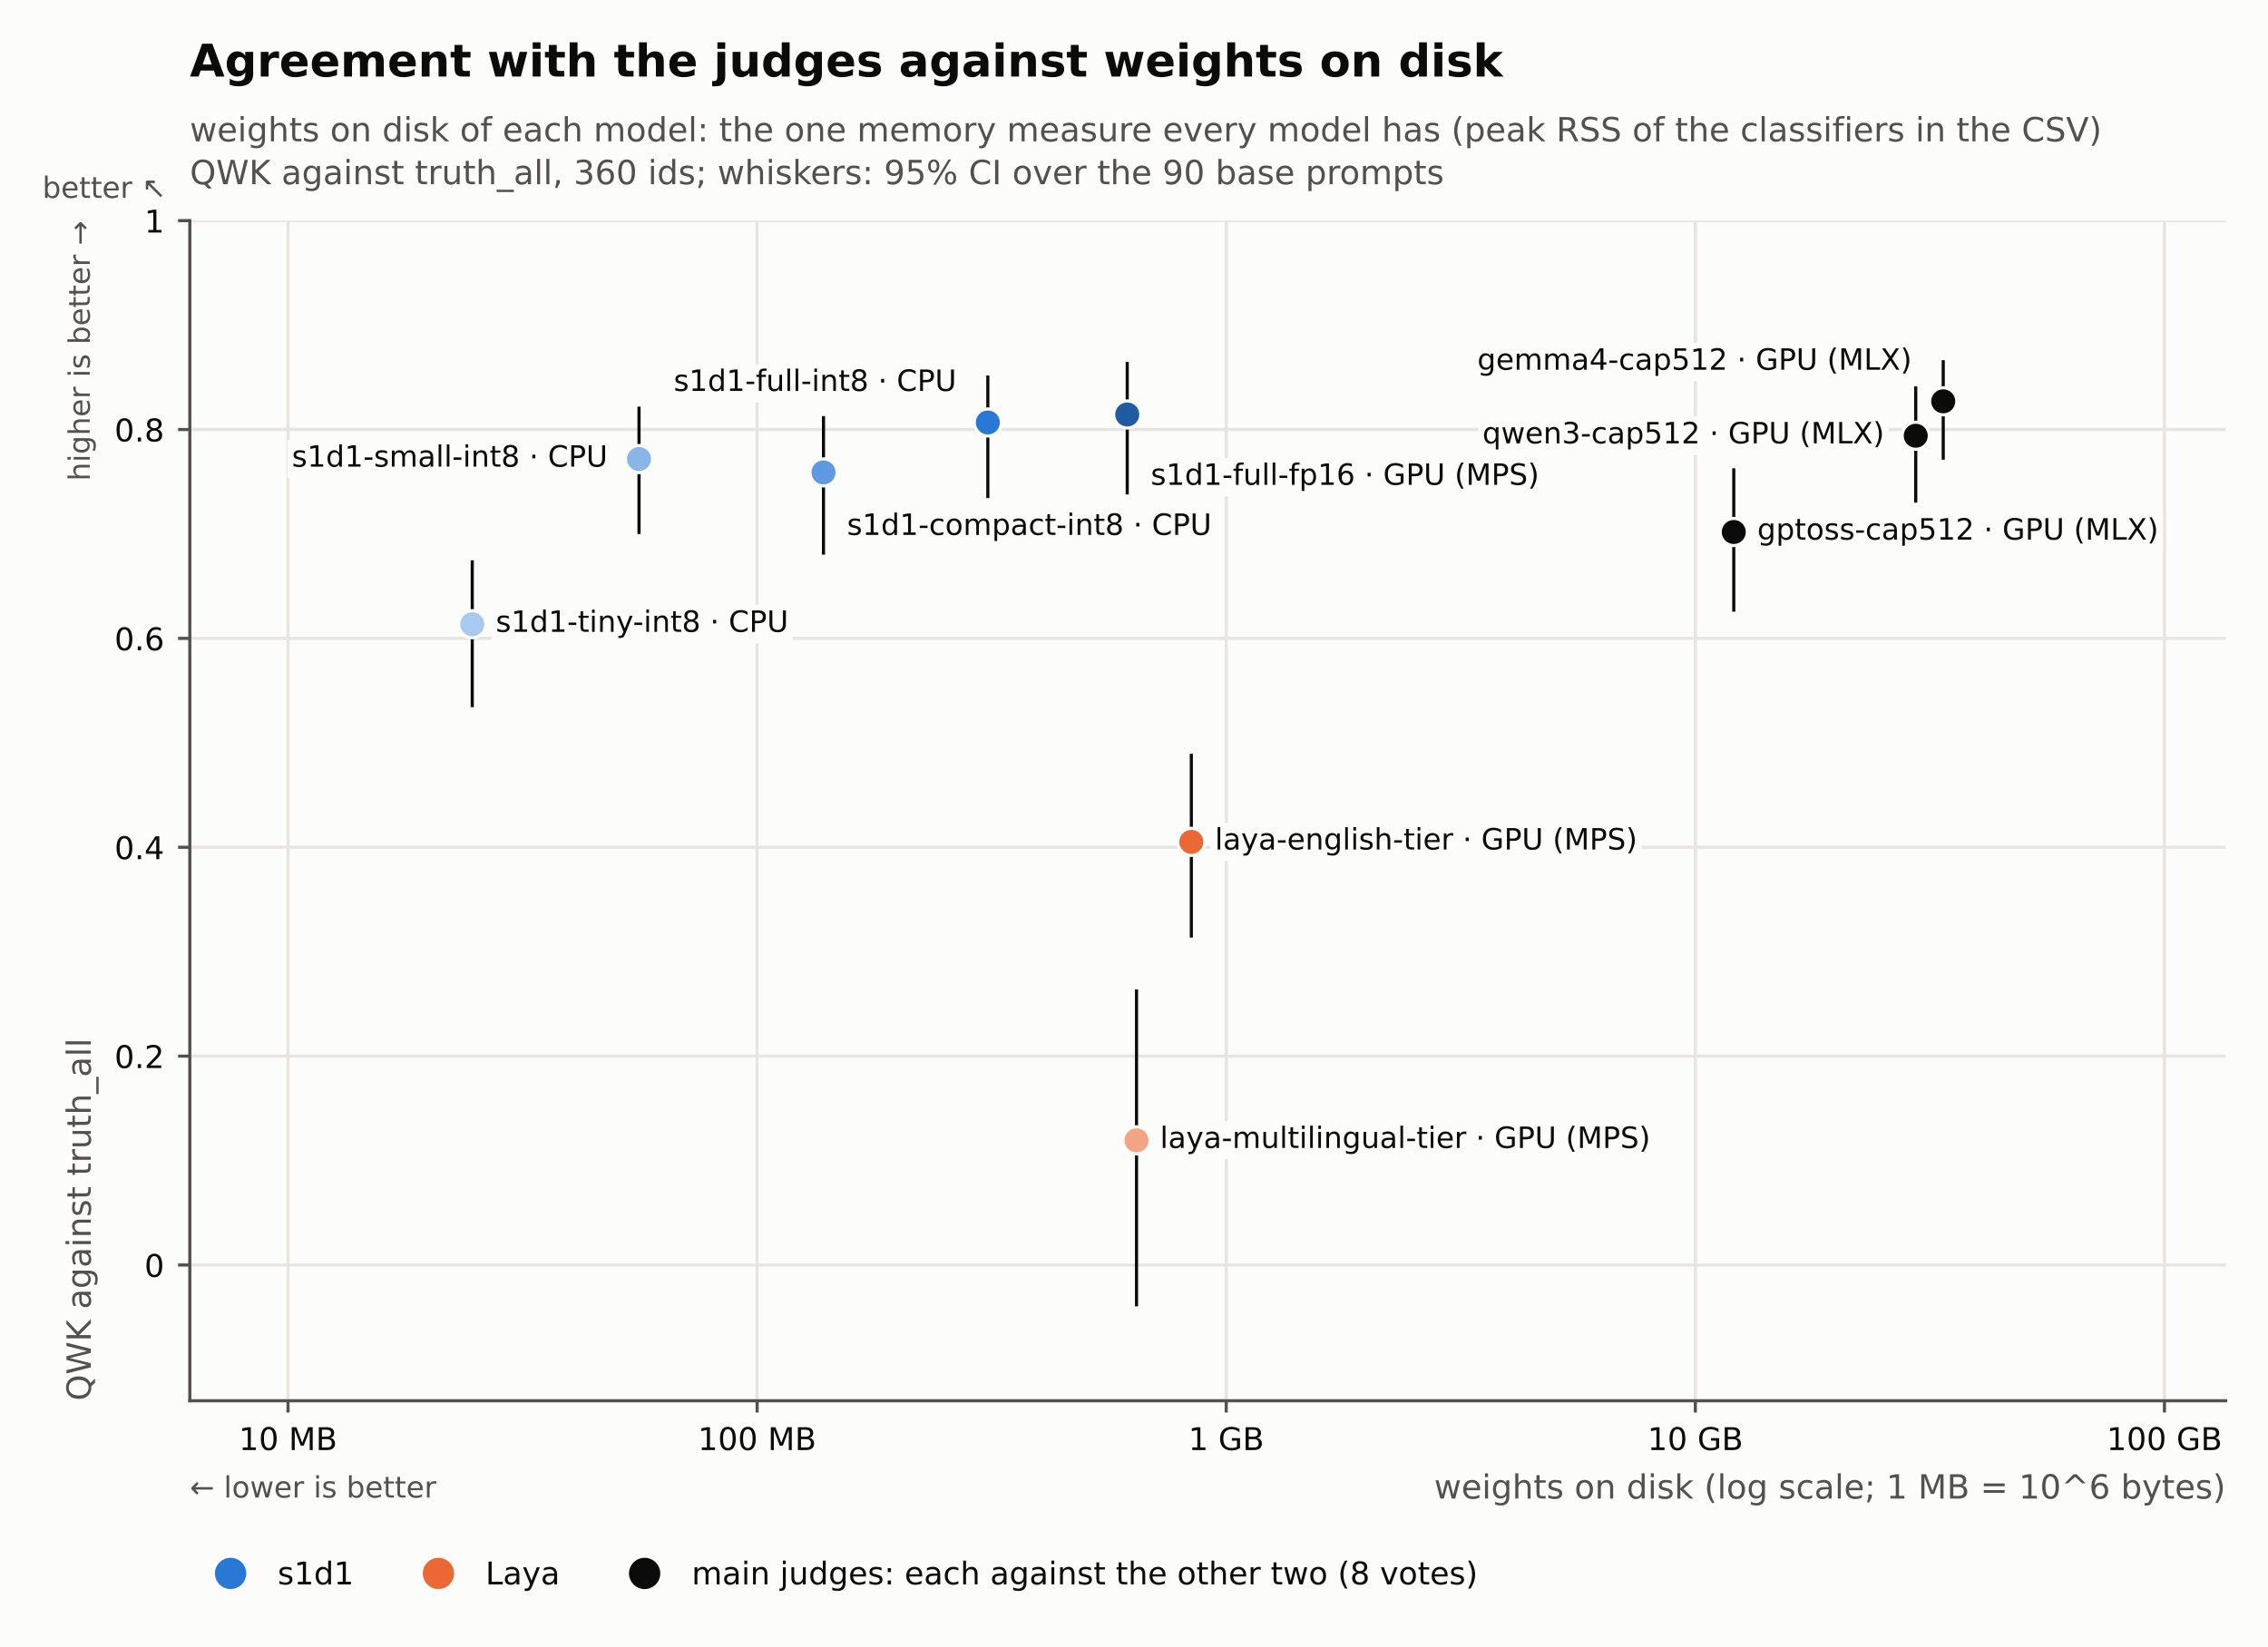
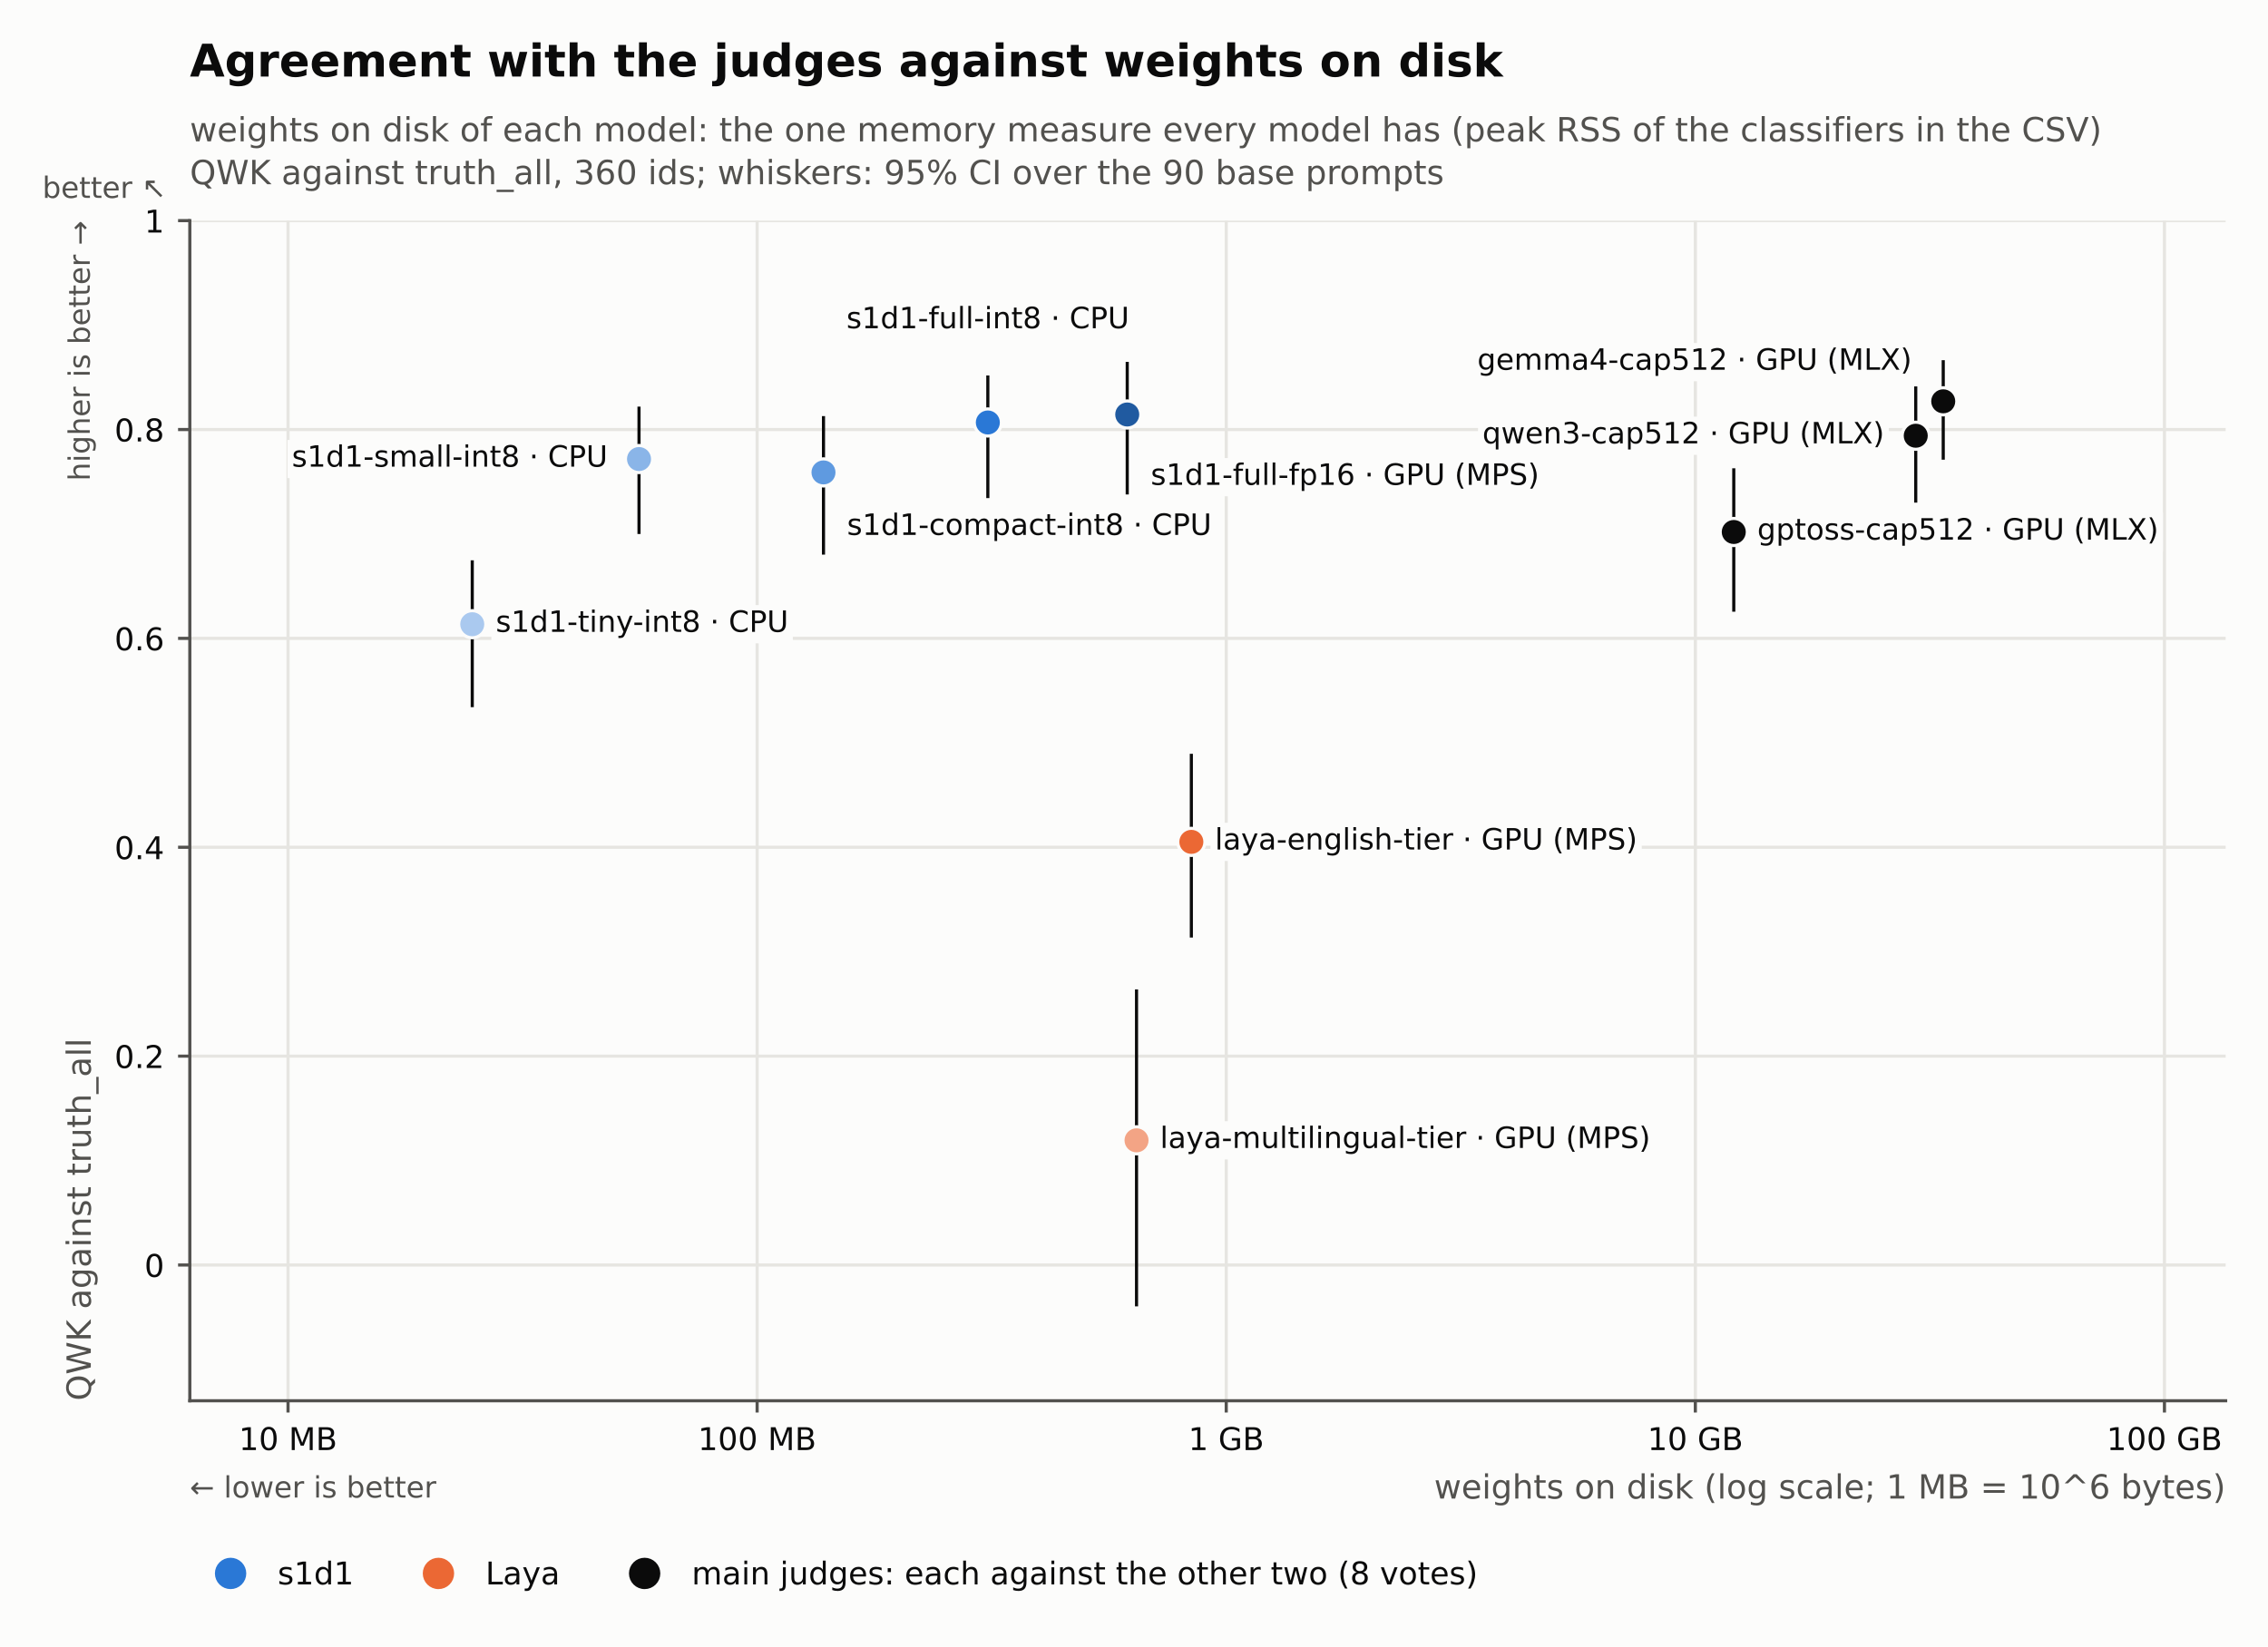
<svg xmlns="http://www.w3.org/2000/svg" xmlns:xlink="http://www.w3.org/1999/xlink" width="578.567pt" height="420.22pt" viewBox="0 0 578.567 420.22" version="1.1">
  <defs>
    <style type="text/css">*{stroke-linejoin: round; stroke-linecap: butt}</style>
  </defs>
  <g id="figure_1">
    <g id="patch_1">
      <path d="M 0 420.22  L 578.567 420.22  L 578.567 0  L 0 0  z " style="fill: #fcfcfb" />
    </g>
    <g id="axes_1">
      <g id="patch_2">
        <path d="M 48.423 357.439  L 567.767 357.439  L 567.767 56.301  L 48.423 56.301  z " style="fill: #fcfcfb" />
      </g>
      <g id="matplotlib.axis_1">
        <g id="xtick_1">
          <g id="line2d_1">
            <path d="M 73.477 357.439  L 73.477 56.301  " clip-path="url(#p601ddd104e)" style="fill: none; stroke: #e6e5e1; stroke-width: 0.8; stroke-linecap: square" />
          </g>
          <g id="line2d_2">
            <defs>
              <path id="m24d034043a" d="M 0 0  L 0 3  " style="stroke: #52514e; stroke-width: 0.8" />
            </defs>
            <g>
              <use xlink:href="#m24d034043a" x="73.477" y="357.439" style="fill: #52514e; stroke: #52514e; stroke-width: 0.8" />
            </g>
          </g>
          <g id="text_1">
            <text style="font-size: 8px; font-family: 'DejaVu Sans', 'Bitstream Vera Sans', 'Computer Modern Sans Serif', 'Lucida Grande', 'Verdana', 'Geneva', 'Lucid', 'Arial', 'Helvetica', 'Avant Garde', sans-serif; text-anchor: middle; fill: #0b0b0b" x="73.477" y="370.017" transform="rotate(-0 73.47713 370.0173)">10 MB</text>
          </g>
        </g>
        <g id="xtick_2">
          <g id="line2d_3">
            <path d="M 193.145 357.439  L 193.145 56.301  " clip-path="url(#p601ddd104e)" style="fill: none; stroke: #e6e5e1; stroke-width: 0.8; stroke-linecap: square" />
          </g>
          <g id="line2d_4">
            <g>
              <use xlink:href="#m24d034043a" x="193.145" y="357.439" style="fill: #52514e; stroke: #52514e; stroke-width: 0.8" />
            </g>
          </g>
          <g id="text_2">
            <text style="font-size: 8px; font-family: 'DejaVu Sans', 'Bitstream Vera Sans', 'Computer Modern Sans Serif', 'Lucida Grande', 'Verdana', 'Geneva', 'Lucid', 'Arial', 'Helvetica', 'Avant Garde', sans-serif; text-anchor: middle; fill: #0b0b0b" x="193.145" y="370.017" transform="rotate(-0 193.1452 370.0173)">100 MB</text>
          </g>
        </g>
        <g id="xtick_3">
          <g id="line2d_5">
            <path d="M 312.813 357.439  L 312.813 56.301  " clip-path="url(#p601ddd104e)" style="fill: none; stroke: #e6e5e1; stroke-width: 0.8; stroke-linecap: square" />
          </g>
          <g id="line2d_6">
            <g>
              <use xlink:href="#m24d034043a" x="312.813" y="357.439" style="fill: #52514e; stroke: #52514e; stroke-width: 0.8" />
            </g>
          </g>
          <g id="text_3">
            <text style="font-size: 8px; font-family: 'DejaVu Sans', 'Bitstream Vera Sans', 'Computer Modern Sans Serif', 'Lucida Grande', 'Verdana', 'Geneva', 'Lucid', 'Arial', 'Helvetica', 'Avant Garde', sans-serif; text-anchor: middle; fill: #0b0b0b" x="312.813" y="370.017" transform="rotate(-0 312.8134 370.0173)">1 GB</text>
          </g>
        </g>
        <g id="xtick_4">
          <g id="line2d_7">
            <path d="M 432.481 357.439  L 432.481 56.301  " clip-path="url(#p601ddd104e)" style="fill: none; stroke: #e6e5e1; stroke-width: 0.8; stroke-linecap: square" />
          </g>
          <g id="line2d_8">
            <g>
              <use xlink:href="#m24d034043a" x="432.481" y="357.439" style="fill: #52514e; stroke: #52514e; stroke-width: 0.8" />
            </g>
          </g>
          <g id="text_4">
            <text style="font-size: 8px; font-family: 'DejaVu Sans', 'Bitstream Vera Sans', 'Computer Modern Sans Serif', 'Lucida Grande', 'Verdana', 'Geneva', 'Lucid', 'Arial', 'Helvetica', 'Avant Garde', sans-serif; text-anchor: middle; fill: #0b0b0b" x="432.481" y="370.017" transform="rotate(-0 432.4815 370.0173)">10 GB</text>
          </g>
        </g>
        <g id="xtick_5">
          <g id="line2d_9">
            <path d="M 552.15 357.439  L 552.15 56.301  " clip-path="url(#p601ddd104e)" style="fill: none; stroke: #e6e5e1; stroke-width: 0.8; stroke-linecap: square" />
          </g>
          <g id="line2d_10">
            <g>
              <use xlink:href="#m24d034043a" x="552.15" y="357.439" style="fill: #52514e; stroke: #52514e; stroke-width: 0.8" />
            </g>
          </g>
          <g id="text_5">
            <text style="font-size: 8px; font-family: 'DejaVu Sans', 'Bitstream Vera Sans', 'Computer Modern Sans Serif', 'Lucida Grande', 'Verdana', 'Geneva', 'Lucid', 'Arial', 'Helvetica', 'Avant Garde', sans-serif; text-anchor: middle; fill: #0b0b0b" x="552.15" y="370.017" transform="rotate(-0 552.1496 370.0173)">100 GB</text>
          </g>
        </g>
        <g id="text_6">
          <text style="font-size: 8.5px; font-family: 'DejaVu Sans', 'Bitstream Vera Sans', 'Computer Modern Sans Serif', 'Lucida Grande', 'Verdana', 'Geneva', 'Lucid', 'Arial', 'Helvetica', 'Avant Garde', sans-serif; text-anchor: end; fill: #52514e" x="567.767" y="382.398" transform="rotate(-0 567.7666 382.3978)">weights on disk (log scale; 1 MB = 10^6 bytes)</text>
        </g>
      </g>
      <g id="matplotlib.axis_2">
        <g id="ytick_1">
          <g id="line2d_11">
            <path d="M 48.423 322.795  L 567.767 322.795  " clip-path="url(#p601ddd104e)" style="fill: none; stroke: #e6e5e1; stroke-width: 0.8; stroke-linecap: square" />
          </g>
          <g id="line2d_12">
            <defs>
              <path id="mcebed97779" d="M 0 0  L -3 0  " style="stroke: #52514e; stroke-width: 0.8" />
            </defs>
            <g>
              <use xlink:href="#mcebed97779" x="48.423" y="322.795" style="fill: #52514e; stroke: #52514e; stroke-width: 0.8" />
            </g>
          </g>
          <g id="text_7">
            <text style="font-size: 8px; font-family: 'DejaVu Sans', 'Bitstream Vera Sans', 'Computer Modern Sans Serif', 'Lucida Grande', 'Verdana', 'Geneva', 'Lucid', 'Arial', 'Helvetica', 'Avant Garde', sans-serif; text-anchor: end; fill: #0b0b0b" x="41.923" y="325.834" transform="rotate(-0 41.92305 325.834)">0</text>
          </g>
        </g>
        <g id="ytick_2">
          <g id="line2d_13">
            <path d="M 48.423 269.496  L 567.767 269.496  " clip-path="url(#p601ddd104e)" style="fill: none; stroke: #e6e5e1; stroke-width: 0.8; stroke-linecap: square" />
          </g>
          <g id="line2d_14">
            <g>
              <use xlink:href="#mcebed97779" x="48.423" y="269.496" style="fill: #52514e; stroke: #52514e; stroke-width: 0.8" />
            </g>
          </g>
          <g id="text_8">
            <text style="font-size: 8px; font-family: 'DejaVu Sans', 'Bitstream Vera Sans', 'Computer Modern Sans Serif', 'Lucida Grande', 'Verdana', 'Geneva', 'Lucid', 'Arial', 'Helvetica', 'Avant Garde', sans-serif; text-anchor: end; fill: #0b0b0b" x="41.923" y="272.535" transform="rotate(-0 41.92305 272.5352)">0.2</text>
          </g>
        </g>
        <g id="ytick_3">
          <g id="line2d_15">
            <path d="M 48.423 216.197  L 567.767 216.197  " clip-path="url(#p601ddd104e)" style="fill: none; stroke: #e6e5e1; stroke-width: 0.8; stroke-linecap: square" />
          </g>
          <g id="line2d_16">
            <g>
              <use xlink:href="#mcebed97779" x="48.423" y="216.197" style="fill: #52514e; stroke: #52514e; stroke-width: 0.8" />
            </g>
          </g>
          <g id="text_9">
            <text style="font-size: 8px; font-family: 'DejaVu Sans', 'Bitstream Vera Sans', 'Computer Modern Sans Serif', 'Lucida Grande', 'Verdana', 'Geneva', 'Lucid', 'Arial', 'Helvetica', 'Avant Garde', sans-serif; text-anchor: end; fill: #0b0b0b" x="41.923" y="219.236" transform="rotate(-0 41.92305 219.2364)">0.4</text>
          </g>
        </g>
        <g id="ytick_4">
          <g id="line2d_17">
            <path d="M 48.423 162.899  L 567.767 162.899  " clip-path="url(#p601ddd104e)" style="fill: none; stroke: #e6e5e1; stroke-width: 0.8; stroke-linecap: square" />
          </g>
          <g id="line2d_18">
            <g>
              <use xlink:href="#mcebed97779" x="48.423" y="162.899" style="fill: #52514e; stroke: #52514e; stroke-width: 0.8" />
            </g>
          </g>
          <g id="text_10">
            <text style="font-size: 8px; font-family: 'DejaVu Sans', 'Bitstream Vera Sans', 'Computer Modern Sans Serif', 'Lucida Grande', 'Verdana', 'Geneva', 'Lucid', 'Arial', 'Helvetica', 'Avant Garde', sans-serif; text-anchor: end; fill: #0b0b0b" x="41.923" y="165.938" transform="rotate(-0 41.92305 165.9376)">0.6</text>
          </g>
        </g>
        <g id="ytick_5">
          <g id="line2d_19">
            <path d="M 48.423 109.6  L 567.767 109.6  " clip-path="url(#p601ddd104e)" style="fill: none; stroke: #e6e5e1; stroke-width: 0.8; stroke-linecap: square" />
          </g>
          <g id="line2d_20">
            <g>
              <use xlink:href="#mcebed97779" x="48.423" y="109.6" style="fill: #52514e; stroke: #52514e; stroke-width: 0.8" />
            </g>
          </g>
          <g id="text_11">
            <text style="font-size: 8px; font-family: 'DejaVu Sans', 'Bitstream Vera Sans', 'Computer Modern Sans Serif', 'Lucida Grande', 'Verdana', 'Geneva', 'Lucid', 'Arial', 'Helvetica', 'Avant Garde', sans-serif; text-anchor: end; fill: #0b0b0b" x="41.923" y="112.639" transform="rotate(-0 41.92305 112.6388)">0.8</text>
          </g>
        </g>
        <g id="ytick_6">
          <g id="line2d_21">
            <path d="M 48.423 56.301  L 567.767 56.301  " clip-path="url(#p601ddd104e)" style="fill: none; stroke: #e6e5e1; stroke-width: 0.8; stroke-linecap: square" />
          </g>
          <g id="line2d_22">
            <g>
              <use xlink:href="#mcebed97779" x="48.423" y="56.301" style="fill: #52514e; stroke: #52514e; stroke-width: 0.8" />
            </g>
          </g>
          <g id="text_12">
            <text style="font-size: 8px; font-family: 'DejaVu Sans', 'Bitstream Vera Sans', 'Computer Modern Sans Serif', 'Lucida Grande', 'Verdana', 'Geneva', 'Lucid', 'Arial', 'Helvetica', 'Avant Garde', sans-serif; text-anchor: end; fill: #0b0b0b" x="41.923" y="59.34" transform="rotate(-0 41.92305 59.33996)">1</text>
          </g>
        </g>
        <g id="text_13">
          <text style="font-size: 8.5px; font-family: 'DejaVu Sans', 'Bitstream Vera Sans', 'Computer Modern Sans Serif', 'Lucida Grande', 'Verdana', 'Geneva', 'Lucid', 'Arial', 'Helvetica', 'Avant Garde', sans-serif; text-anchor: start; fill: #52514e" x="23.159" y="357.439" transform="rotate(-90 23.15855 357.4391)">QWK against truth_all</text>
        </g>
      </g>
      <g id="LineCollection_1">
        <path d="M 303.913 239.227  L 303.913 192.345  " clip-path="url(#p601ddd104e)" style="fill: none; stroke: #0b0b0b; stroke-width: 0.8" />
      </g>
      <g id="LineCollection_2">
        <path d="M 289.927 333.344  L 289.927 252.466  " clip-path="url(#p601ddd104e)" style="fill: none; stroke: #0b0b0b; stroke-width: 0.8" />
      </g>
      <g id="LineCollection_3">
        <path d="M 210.072 141.525  L 210.072 106.173  " clip-path="url(#p601ddd104e)" style="fill: none; stroke: #0b0b0b; stroke-width: 0.8" />
      </g>
      <g id="LineCollection_4">
        <path d="M 287.557 126.178  L 287.557 92.336  " clip-path="url(#p601ddd104e)" style="fill: none; stroke: #0b0b0b; stroke-width: 0.8" />
      </g>
      <g id="LineCollection_5">
        <path d="M 251.996 127.093  L 251.996 95.818  " clip-path="url(#p601ddd104e)" style="fill: none; stroke: #0b0b0b; stroke-width: 0.8" />
      </g>
      <g id="LineCollection_6">
        <path d="M 163.011 136.259  L 163.011 103.751  " clip-path="url(#p601ddd104e)" style="fill: none; stroke: #0b0b0b; stroke-width: 0.8" />
      </g>
      <g id="LineCollection_7">
        <path d="M 120.47 180.456  L 120.47 142.975  " clip-path="url(#p601ddd104e)" style="fill: none; stroke: #0b0b0b; stroke-width: 0.8" />
      </g>
      <g id="LineCollection_8">
        <path d="M 495.719 117.302  L 495.719 91.904  " clip-path="url(#p601ddd104e)" style="fill: none; stroke: #0b0b0b; stroke-width: 0.8" />
      </g>
      <g id="LineCollection_9">
        <path d="M 488.706 128.263  L 488.706 98.599  " clip-path="url(#p601ddd104e)" style="fill: none; stroke: #0b0b0b; stroke-width: 0.8" />
      </g>
      <g id="LineCollection_10">
        <path d="M 442.286 156.091  L 442.286 119.494  " clip-path="url(#p601ddd104e)" style="fill: none; stroke: #0b0b0b; stroke-width: 0.8" />
      </g>
      <g id="patch_3">
        <path d="M 48.423 357.439  L 48.423 56.301  " style="fill: none; stroke: #52514e; stroke-width: 0.8; stroke-linejoin: miter; stroke-linecap: square" />
      </g>
      <g id="patch_4">
        <path d="M 48.423 357.439  L 567.767 357.439  " style="fill: none; stroke: #52514e; stroke-width: 0.8; stroke-linejoin: miter; stroke-linecap: square" />
      </g>
      <g id="PathCollection_1">
        <defs>
          <path id="mf539009106" d="M 0 3.464  C 0.919 3.464 1.8 3.099 2.449 2.449  C 3.099 1.8 3.464 0.919 3.464 0  C 3.464 -0.919 3.099 -1.8 2.449 -2.449  C 1.8 -3.099 0.919 -3.464 0 -3.464  C -0.919 -3.464 -1.8 -3.099 -2.449 -2.449  C -3.099 -1.8 -3.464 -0.919 -3.464 0  C -3.464 0.919 -3.099 1.8 -2.449 2.449  C -1.8 3.099 -0.919 3.464 0 3.464  z " style="stroke: #fcfcfb; stroke-width: 0.8" />
        </defs>
        <g clip-path="url(#p601ddd104e)">
          <use xlink:href="#mf539009106" x="303.913" y="214.822" style="fill: #eb6834; stroke: #fcfcfb; stroke-width: 0.8" />
        </g>
      </g>
      <g id="PathCollection_2">
        <defs>
          <path id="mb22ed7fcd9" d="M 0 3.464  C 0.919 3.464 1.8 3.099 2.449 2.449  C 3.099 1.8 3.464 0.919 3.464 0  C 3.464 -0.919 3.099 -1.8 2.449 -2.449  C 1.8 -3.099 0.919 -3.464 0 -3.464  C -0.919 -3.464 -1.8 -3.099 -2.449 -2.449  C -3.099 -1.8 -3.464 -0.919 -3.464 0  C -3.464 0.919 -3.099 1.8 -2.449 2.449  C -1.8 3.099 -0.919 3.464 0 3.464  z " style="stroke: #fcfcfb; stroke-width: 0.8" />
        </defs>
        <g clip-path="url(#p601ddd104e)">
          <use xlink:href="#mb22ed7fcd9" x="289.927" y="290.983" style="fill: #f3a485; stroke: #fcfcfb; stroke-width: 0.8" />
        </g>
      </g>
      <g id="PathCollection_3">
        <defs>
          <path id="m3d206d8731" d="M 0 3.464  C 0.919 3.464 1.8 3.099 2.449 2.449  C 3.099 1.8 3.464 0.919 3.464 0  C 3.464 -0.919 3.099 -1.8 2.449 -2.449  C 1.8 -3.099 0.919 -3.464 0 -3.464  C -0.919 -3.464 -1.8 -3.099 -2.449 -2.449  C -3.099 -1.8 -3.464 -0.919 -3.464 0  C -3.464 0.919 -3.099 1.8 -2.449 2.449  C -1.8 3.099 -0.919 3.464 0 3.464  z " style="stroke: #fcfcfb; stroke-width: 0.8" />
        </defs>
        <g clip-path="url(#p601ddd104e)">
          <use xlink:href="#m3d206d8731" x="210.072" y="120.545" style="fill: #5f9ae0; stroke: #fcfcfb; stroke-width: 0.8" />
        </g>
      </g>
      <g id="PathCollection_4">
        <defs>
          <path id="mb47d0e8228" d="M 0 3.464  C 0.919 3.464 1.8 3.099 2.449 2.449  C 3.099 1.8 3.464 0.919 3.464 0  C 3.464 -0.919 3.099 -1.8 2.449 -2.449  C 1.8 -3.099 0.919 -3.464 0 -3.464  C -0.919 -3.464 -1.8 -3.099 -2.449 -2.449  C -3.099 -1.8 -3.464 -0.919 -3.464 0  C -3.464 0.919 -3.099 1.8 -2.449 2.449  C -1.8 3.099 -0.919 3.464 0 3.464  z " style="stroke: #fcfcfb; stroke-width: 0.8" />
        </defs>
        <g clip-path="url(#p601ddd104e)">
          <use xlink:href="#mb47d0e8228" x="287.557" y="105.766" style="fill: #205aa0; stroke: #fcfcfb; stroke-width: 0.8" />
        </g>
      </g>
      <g id="PathCollection_5">
        <defs>
          <path id="m73658e1d82" d="M 0 3.464  C 0.919 3.464 1.8 3.099 2.449 2.449  C 3.099 1.8 3.464 0.919 3.464 0  C 3.464 -0.919 3.099 -1.8 2.449 -2.449  C 1.8 -3.099 0.919 -3.464 0 -3.464  C -0.919 -3.464 -1.8 -3.099 -2.449 -2.449  C -3.099 -1.8 -3.464 -0.919 -3.464 0  C -3.464 0.919 -3.099 1.8 -2.449 2.449  C -1.8 3.099 -0.919 3.464 0 3.464  z " style="stroke: #fcfcfb; stroke-width: 0.8" />
        </defs>
        <g clip-path="url(#p601ddd104e)">
          <use xlink:href="#m73658e1d82" x="251.996" y="107.805" style="fill: #2a78d6; stroke: #fcfcfb; stroke-width: 0.8" />
        </g>
      </g>
      <g id="PathCollection_6">
        <defs>
          <path id="m793250d11c" d="M 0 3.464  C 0.919 3.464 1.8 3.099 2.449 2.449  C 3.099 1.8 3.464 0.919 3.464 0  C 3.464 -0.919 3.099 -1.8 2.449 -2.449  C 1.8 -3.099 0.919 -3.464 0 -3.464  C -0.919 -3.464 -1.8 -3.099 -2.449 -2.449  C -3.099 -1.8 -3.464 -0.919 -3.464 0  C -3.464 0.919 -3.099 1.8 -2.449 2.449  C -1.8 3.099 -0.919 3.464 0 3.464  z " style="stroke: #fcfcfb; stroke-width: 0.8" />
        </defs>
        <g clip-path="url(#p601ddd104e)">
          <use xlink:href="#m793250d11c" x="163.011" y="117.134" style="fill: #8ab5e8; stroke: #fcfcfb; stroke-width: 0.8" />
        </g>
      </g>
      <g id="PathCollection_7">
        <defs>
          <path id="m4ed765321f" d="M 0 3.464  C 0.919 3.464 1.8 3.099 2.449 2.449  C 3.099 1.8 3.464 0.919 3.464 0  C 3.464 -0.919 3.099 -1.8 2.449 -2.449  C 1.8 -3.099 0.919 -3.464 0 -3.464  C -0.919 -3.464 -1.8 -3.099 -2.449 -2.449  C -3.099 -1.8 -3.464 -0.919 -3.464 0  C -3.464 0.919 -3.099 1.8 -2.449 2.449  C -1.8 3.099 -0.919 3.464 0 3.464  z " style="stroke: #fcfcfb; stroke-width: 0.8" />
        </defs>
        <g clip-path="url(#p601ddd104e)">
          <use xlink:href="#m4ed765321f" x="120.47" y="159.284" style="fill: #aac9ef; stroke: #fcfcfb; stroke-width: 0.8" />
        </g>
      </g>
      <g id="PathCollection_8">
        <defs>
          <path id="mf499aed5af" d="M 0 3.464  C 0.919 3.464 1.8 3.099 2.449 2.449  C 3.099 1.8 3.464 0.919 3.464 0  C 3.464 -0.919 3.099 -1.8 2.449 -2.449  C 1.8 -3.099 0.919 -3.464 0 -3.464  C -0.919 -3.464 -1.8 -3.099 -2.449 -2.449  C -3.099 -1.8 -3.464 -0.919 -3.464 0  C -3.464 0.919 -3.099 1.8 -2.449 2.449  C -1.8 3.099 -0.919 3.464 0 3.464  z " style="stroke: #fcfcfb; stroke-width: 0.8" />
        </defs>
        <g clip-path="url(#p601ddd104e)">
          <use xlink:href="#mf499aed5af" x="495.719" y="102.404" style="fill: #0b0b0b; stroke: #fcfcfb; stroke-width: 0.8" />
        </g>
      </g>
      <g id="PathCollection_9">
        <g clip-path="url(#p601ddd104e)">
          <use xlink:href="#mf499aed5af" x="488.706" y="111.191" style="fill: #0b0b0b; stroke: #fcfcfb; stroke-width: 0.8" />
        </g>
      </g>
      <g id="PathCollection_10">
        <g clip-path="url(#p601ddd104e)">
          <use xlink:href="#mf499aed5af" x="442.286" y="135.749" style="fill: #0b0b0b; stroke: #fcfcfb; stroke-width: 0.8" />
        </g>
      </g>
      <g id="text_14">
        <text style="font-size: 7.5px; font-family: 'DejaVu Sans', 'Bitstream Vera Sans', 'Computer Modern Sans Serif', 'Lucida Grande', 'Verdana', 'Geneva', 'Lucid', 'Arial', 'Helvetica', 'Avant Garde', sans-serif; fill: #52514e" transform="translate(22.89875 122.731) rotate(-90)">higher is better →</text>
      </g>
      <g id="text_15">
        <text style="font-size: 7.5px; font-family: 'DejaVu Sans', 'Bitstream Vera Sans', 'Computer Modern Sans Serif', 'Lucida Grande', 'Verdana', 'Geneva', 'Lucid', 'Arial', 'Helvetica', 'Avant Garde', sans-serif; text-anchor: end; fill: #52514e" x="42.423" y="50.499" transform="rotate(-0 42.42305 50.49914)">better ↖</text>
      </g>
      <g id="text_16">
        <text style="font-size: 7.5px; font-family: 'DejaVu Sans', 'Bitstream Vera Sans', 'Computer Modern Sans Serif', 'Lucida Grande', 'Verdana', 'Geneva', 'Lucid', 'Arial', 'Helvetica', 'Avant Garde', sans-serif; text-anchor: start; fill: #52514e" x="48.423" y="382.138" transform="rotate(-0 48.42305 382.138)">← lower is better</text>
      </g>
      <g id="text_17">
        <g id="patch_5">
          <path d="M 308.788 219.697  L 418.807 219.697  L 418.807 209.947  L 308.788 209.947  z " style="fill: #fcfcfb" />
        </g>
        <text style="font-size: 7.5px; font-family: 'DejaVu Sans', 'Bitstream Vera Sans', 'Computer Modern Sans Serif', 'Lucida Grande', 'Verdana', 'Geneva', 'Lucid', 'Arial', 'Helvetica', 'Avant Garde', sans-serif; text-anchor: start; fill: #0b0b0b" x="309.913" y="216.77" transform="rotate(-0 309.9126 216.7704)">laya-english-tier · GPU (MPS)</text>
      </g>
      <g id="text_18">
        <g id="patch_6">
          <path d="M 294.802 295.858  L 422.145 295.858  L 422.145 286.108  L 294.802 286.108  z " style="fill: #fcfcfb" />
        </g>
        <text style="font-size: 7.5px; font-family: 'DejaVu Sans', 'Bitstream Vera Sans', 'Computer Modern Sans Serif', 'Lucida Grande', 'Verdana', 'Geneva', 'Lucid', 'Arial', 'Helvetica', 'Avant Garde', sans-serif; text-anchor: start; fill: #0b0b0b" x="295.927" y="292.932" transform="rotate(-0 295.9269 292.9317)">laya-multilingual-tier · GPU (MPS)</text>
      </g>
      <g id="text_19">
        <g id="patch_7">
          <path d="M 214.947 139.42  L 310.209 139.42  L 310.209 129.67  L 214.947 129.67  z " style="fill: #fcfcfb" />
        </g>
        <text style="font-size: 7.5px; font-family: 'DejaVu Sans', 'Bitstream Vera Sans', 'Computer Modern Sans Serif', 'Lucida Grande', 'Verdana', 'Geneva', 'Lucid', 'Arial', 'Helvetica', 'Avant Garde', sans-serif; text-anchor: start; fill: #0b0b0b" x="216.072" y="136.494" transform="rotate(-0 216.0723 136.4935)">s1d1-compact-int8 · CPU</text>
      </g>
      <g id="text_20">
        <g id="patch_8">
          <path d="M 292.432 126.641  L 393.776 126.641  L 393.776 116.89  L 292.432 116.89  z " style="fill: #fcfcfb" />
        </g>
        <text style="font-size: 7.5px; font-family: 'DejaVu Sans', 'Bitstream Vera Sans', 'Computer Modern Sans Serif', 'Lucida Grande', 'Verdana', 'Geneva', 'Lucid', 'Arial', 'Helvetica', 'Avant Garde', sans-serif; text-anchor: start; fill: #0b0b0b" x="293.557" y="123.714" transform="rotate(-0 293.5569 123.7142)">s1d1-full-fp16 · GPU (MPS)</text>
      </g>
      <g id="text_21">
        <g id="patch_9">
-           <path d="M 170.738 102.681  L 245.121 102.681  L 245.121 92.93  L 170.738 92.93  z " style="fill: #fcfcfb" />
-         </g>
-         <text style="font-size: 7.5px; font-family: 'DejaVu Sans', 'Bitstream Vera Sans', 'Computer Modern Sans Serif', 'Lucida Grande', 'Verdana', 'Geneva', 'Lucid', 'Arial', 'Helvetica', 'Avant Garde', sans-serif; text-anchor: end; fill: #0b0b0b" x="243.996" y="99.754" transform="rotate(-0 243.9958 99.75389)">s1d1-full-int8 · CPU</text>
+           <path d="M 214.805 86.681  L 289.187 86.681  L 289.187 76.93  L 214.805 76.93  z " style="fill: #fcfcfb" />
+         </g>
+         <text style="font-size: 7.5px; font-family: 'DejaVu Sans', 'Bitstream Vera Sans', 'Computer Modern Sans Serif', 'Lucida Grande', 'Verdana', 'Geneva', 'Lucid', 'Arial', 'Helvetica', 'Avant Garde', sans-serif; text-anchor: middle; fill: #0b0b0b" x="251.996" y="83.754" transform="rotate(-0 251.9958 83.75389)">s1d1-full-int8 · CPU</text>
      </g>
      <g id="text_22">
        <g id="patch_10">
          <path d="M 73.339 122.009  L 156.136 122.009  L 156.136 112.259  L 73.339 112.259  z " style="fill: #fcfcfb" />
        </g>
        <text style="font-size: 7.5px; font-family: 'DejaVu Sans', 'Bitstream Vera Sans', 'Computer Modern Sans Serif', 'Lucida Grande', 'Verdana', 'Geneva', 'Lucid', 'Arial', 'Helvetica', 'Avant Garde', sans-serif; text-anchor: end; fill: #0b0b0b" x="155.011" y="119.083" transform="rotate(-0 155.0114 119.0825)">s1d1-small-int8 · CPU</text>
      </g>
      <g id="text_23">
        <g id="patch_11">
          <path d="M 125.345 164.16  L 202.252 164.16  L 202.252 154.409  L 125.345 154.409  z " style="fill: #fcfcfb" />
        </g>
        <text style="font-size: 7.5px; font-family: 'DejaVu Sans', 'Bitstream Vera Sans', 'Computer Modern Sans Serif', 'Lucida Grande', 'Verdana', 'Geneva', 'Lucid', 'Arial', 'Helvetica', 'Avant Garde', sans-serif; text-anchor: start; fill: #0b0b0b" x="126.47" y="161.233" transform="rotate(-0 126.4704 161.2328)">s1d1-tiny-int8 · CPU</text>
      </g>
      <g id="text_24">
        <g id="patch_12">
          <path d="M 375.739 97.279  L 488.844 97.279  L 488.844 87.529  L 375.739 87.529  z " style="fill: #fcfcfb" />
        </g>
        <text style="font-size: 7.5px; font-family: 'DejaVu Sans', 'Bitstream Vera Sans', 'Computer Modern Sans Serif', 'Lucida Grande', 'Verdana', 'Geneva', 'Lucid', 'Arial', 'Helvetica', 'Avant Garde', sans-serif; text-anchor: end; fill: #0b0b0b" x="487.719" y="94.352" transform="rotate(-0 487.7192 94.35217)">gemma4-cap512 · GPU (MLX)</text>
      </g>
      <g id="text_25">
        <g id="patch_13">
          <path d="M 377.047 116.066  L 481.831 116.066  L 481.831 106.316  L 377.047 106.316  z " style="fill: #fcfcfb" />
        </g>
        <text style="font-size: 7.5px; font-family: 'DejaVu Sans', 'Bitstream Vera Sans', 'Computer Modern Sans Serif', 'Lucida Grande', 'Verdana', 'Geneva', 'Lucid', 'Arial', 'Helvetica', 'Avant Garde', sans-serif; text-anchor: end; fill: #0b0b0b" x="480.706" y="113.14" transform="rotate(-0 480.7063 113.1396)">qwen3-cap512 · GPU (MLX)</text>
      </g>
      <g id="text_26">
        <g id="patch_14">
          <path d="M 447.161 140.624  L 551.777 140.624  L 551.777 130.874  L 447.161 130.874  z " style="fill: #fcfcfb" />
        </g>
        <text style="font-size: 7.5px; font-family: 'DejaVu Sans', 'Bitstream Vera Sans', 'Computer Modern Sans Serif', 'Lucida Grande', 'Verdana', 'Geneva', 'Lucid', 'Arial', 'Helvetica', 'Avant Garde', sans-serif; text-anchor: start; fill: #0b0b0b" x="448.286" y="137.697" transform="rotate(-0 448.2859 137.6972)">gptoss-cap512 · GPU (MLX)</text>
      </g>
    </g>
    <g id="text_27">
      <text style="font-size: 8.5px; font-family: 'DejaVu Sans', 'Bitstream Vera Sans', 'Computer Modern Sans Serif', 'Lucida Grande', 'Verdana', 'Geneva', 'Lucid', 'Arial', 'Helvetica', 'Avant Garde', sans-serif; fill: #52514e" transform="translate(48.42305 36.07137)">weights on disk of each model: the one memory measure every model has (peak RSS of the classifiers in the CSV)</text>
      <text style="font-size: 8.5px; font-family: 'DejaVu Sans', 'Bitstream Vera Sans', 'Computer Modern Sans Serif', 'Lucida Grande', 'Verdana', 'Geneva', 'Lucid', 'Arial', 'Helvetica', 'Avant Garde', sans-serif; fill: #52514e" transform="translate(48.42305 47.00316)">QWK against truth_all, 360 ids; whiskers: 95% CI over the 90 base prompts</text>
    </g>
    <g id="text_28">
      <text style="font-weight: 700; font-size: 11.5px; font-family: 'DejaVu Sans', 'Bitstream Vera Sans', 'Computer Modern Sans Serif', 'Lucida Grande', 'Verdana', 'Geneva', 'Lucid', 'Arial', 'Helvetica', 'Avant Garde', sans-serif; text-anchor: start; fill: #0b0b0b" x="48.423" y="19.538" transform="rotate(-0 48.42305 19.5382)">Agreement with the judges against weights on disk</text>
    </g>
    <g id="legend_1">
      <g id="line2d_23">
        <defs>
          <path id="ma60a4be081" d="M 0 3.5  C 0.928 3.5 1.819 3.131 2.475 2.475  C 3.131 1.819 3.5 0.928 3.5 0  C 3.5 -0.928 3.131 -1.819 2.475 -2.475  C 1.819 -3.131 0.928 -3.5 0 -3.5  C -0.928 -3.5 -1.819 -3.131 -2.475 -2.475  C -3.131 -1.819 -3.5 -0.928 -3.5 0  C -3.5 0.928 -3.131 1.819 -2.475 2.475  C -1.819 3.131 -0.928 3.5 0 3.5  z " style="stroke: #2a78d6" />
        </defs>
        <g>
          <use xlink:href="#ma60a4be081" x="58.823" y="401.498" style="fill: #2a78d6; stroke: #2a78d6" />
        </g>
      </g>
      <g id="text_29">
        <text style="font-size: 8px; font-family: 'DejaVu Sans', 'Bitstream Vera Sans', 'Computer Modern Sans Serif', 'Lucida Grande', 'Verdana', 'Geneva', 'Lucid', 'Arial', 'Helvetica', 'Avant Garde', sans-serif; text-anchor: start; fill: #0b0b0b" x="70.823" y="404.298" transform="rotate(-0 70.82305 404.2979)">s1d1</text>
      </g>
      <g id="line2d_24">
        <defs>
          <path id="m2356396e75" d="M 0 3.5  C 0.928 3.5 1.819 3.131 2.475 2.475  C 3.131 1.819 3.5 0.928 3.5 0  C 3.5 -0.928 3.131 -1.819 2.475 -2.475  C 1.819 -3.131 0.928 -3.5 0 -3.5  C -0.928 -3.5 -1.819 -3.131 -2.475 -2.475  C -3.131 -1.819 -3.5 -0.928 -3.5 0  C -3.5 0.928 -3.131 1.819 -2.475 2.475  C -1.819 3.131 -0.928 3.5 0 3.5  z " style="stroke: #eb6834" />
        </defs>
        <g>
          <use xlink:href="#m2356396e75" x="111.849" y="401.498" style="fill: #eb6834; stroke: #eb6834" />
        </g>
      </g>
      <g id="text_30">
        <text style="font-size: 8px; font-family: 'DejaVu Sans', 'Bitstream Vera Sans', 'Computer Modern Sans Serif', 'Lucida Grande', 'Verdana', 'Geneva', 'Lucid', 'Arial', 'Helvetica', 'Avant Garde', sans-serif; text-anchor: start; fill: #0b0b0b" x="123.849" y="404.298" transform="rotate(-0 123.8493 404.2979)">Laya</text>
      </g>
      <g id="line2d_25">
        <defs>
          <path id="mca7f72f86c" d="M 0 3.5  C 0.928 3.5 1.819 3.131 2.475 2.475  C 3.131 1.819 3.5 0.928 3.5 0  C 3.5 -0.928 3.131 -1.819 2.475 -2.475  C 1.819 -3.131 0.928 -3.5 0 -3.5  C -0.928 -3.5 -1.819 -3.131 -2.475 -2.475  C -3.131 -1.819 -3.5 -0.928 -3.5 0  C -3.5 0.928 -3.131 1.819 -2.475 2.475  C -1.819 3.131 -0.928 3.5 0 3.5  z " style="stroke: #0b0b0b" />
        </defs>
        <g>
          <use xlink:href="#mca7f72f86c" x="164.447" y="401.498" style="fill: #0b0b0b; stroke: #0b0b0b" />
        </g>
      </g>
      <g id="text_31">
        <text style="font-size: 8px; font-family: 'DejaVu Sans', 'Bitstream Vera Sans', 'Computer Modern Sans Serif', 'Lucida Grande', 'Verdana', 'Geneva', 'Lucid', 'Arial', 'Helvetica', 'Avant Garde', sans-serif; text-anchor: start; fill: #0b0b0b" x="176.447" y="404.298" transform="rotate(-0 176.4468 404.2979)">main judges: each against the other two (8 votes)</text>
      </g>
    </g>
  </g>
  <defs>
    <clipPath id="p601ddd104e">
      <rect x="48.423" y="56.301" width="519.344" height="301.138" />
    </clipPath>
  </defs>
</svg>
